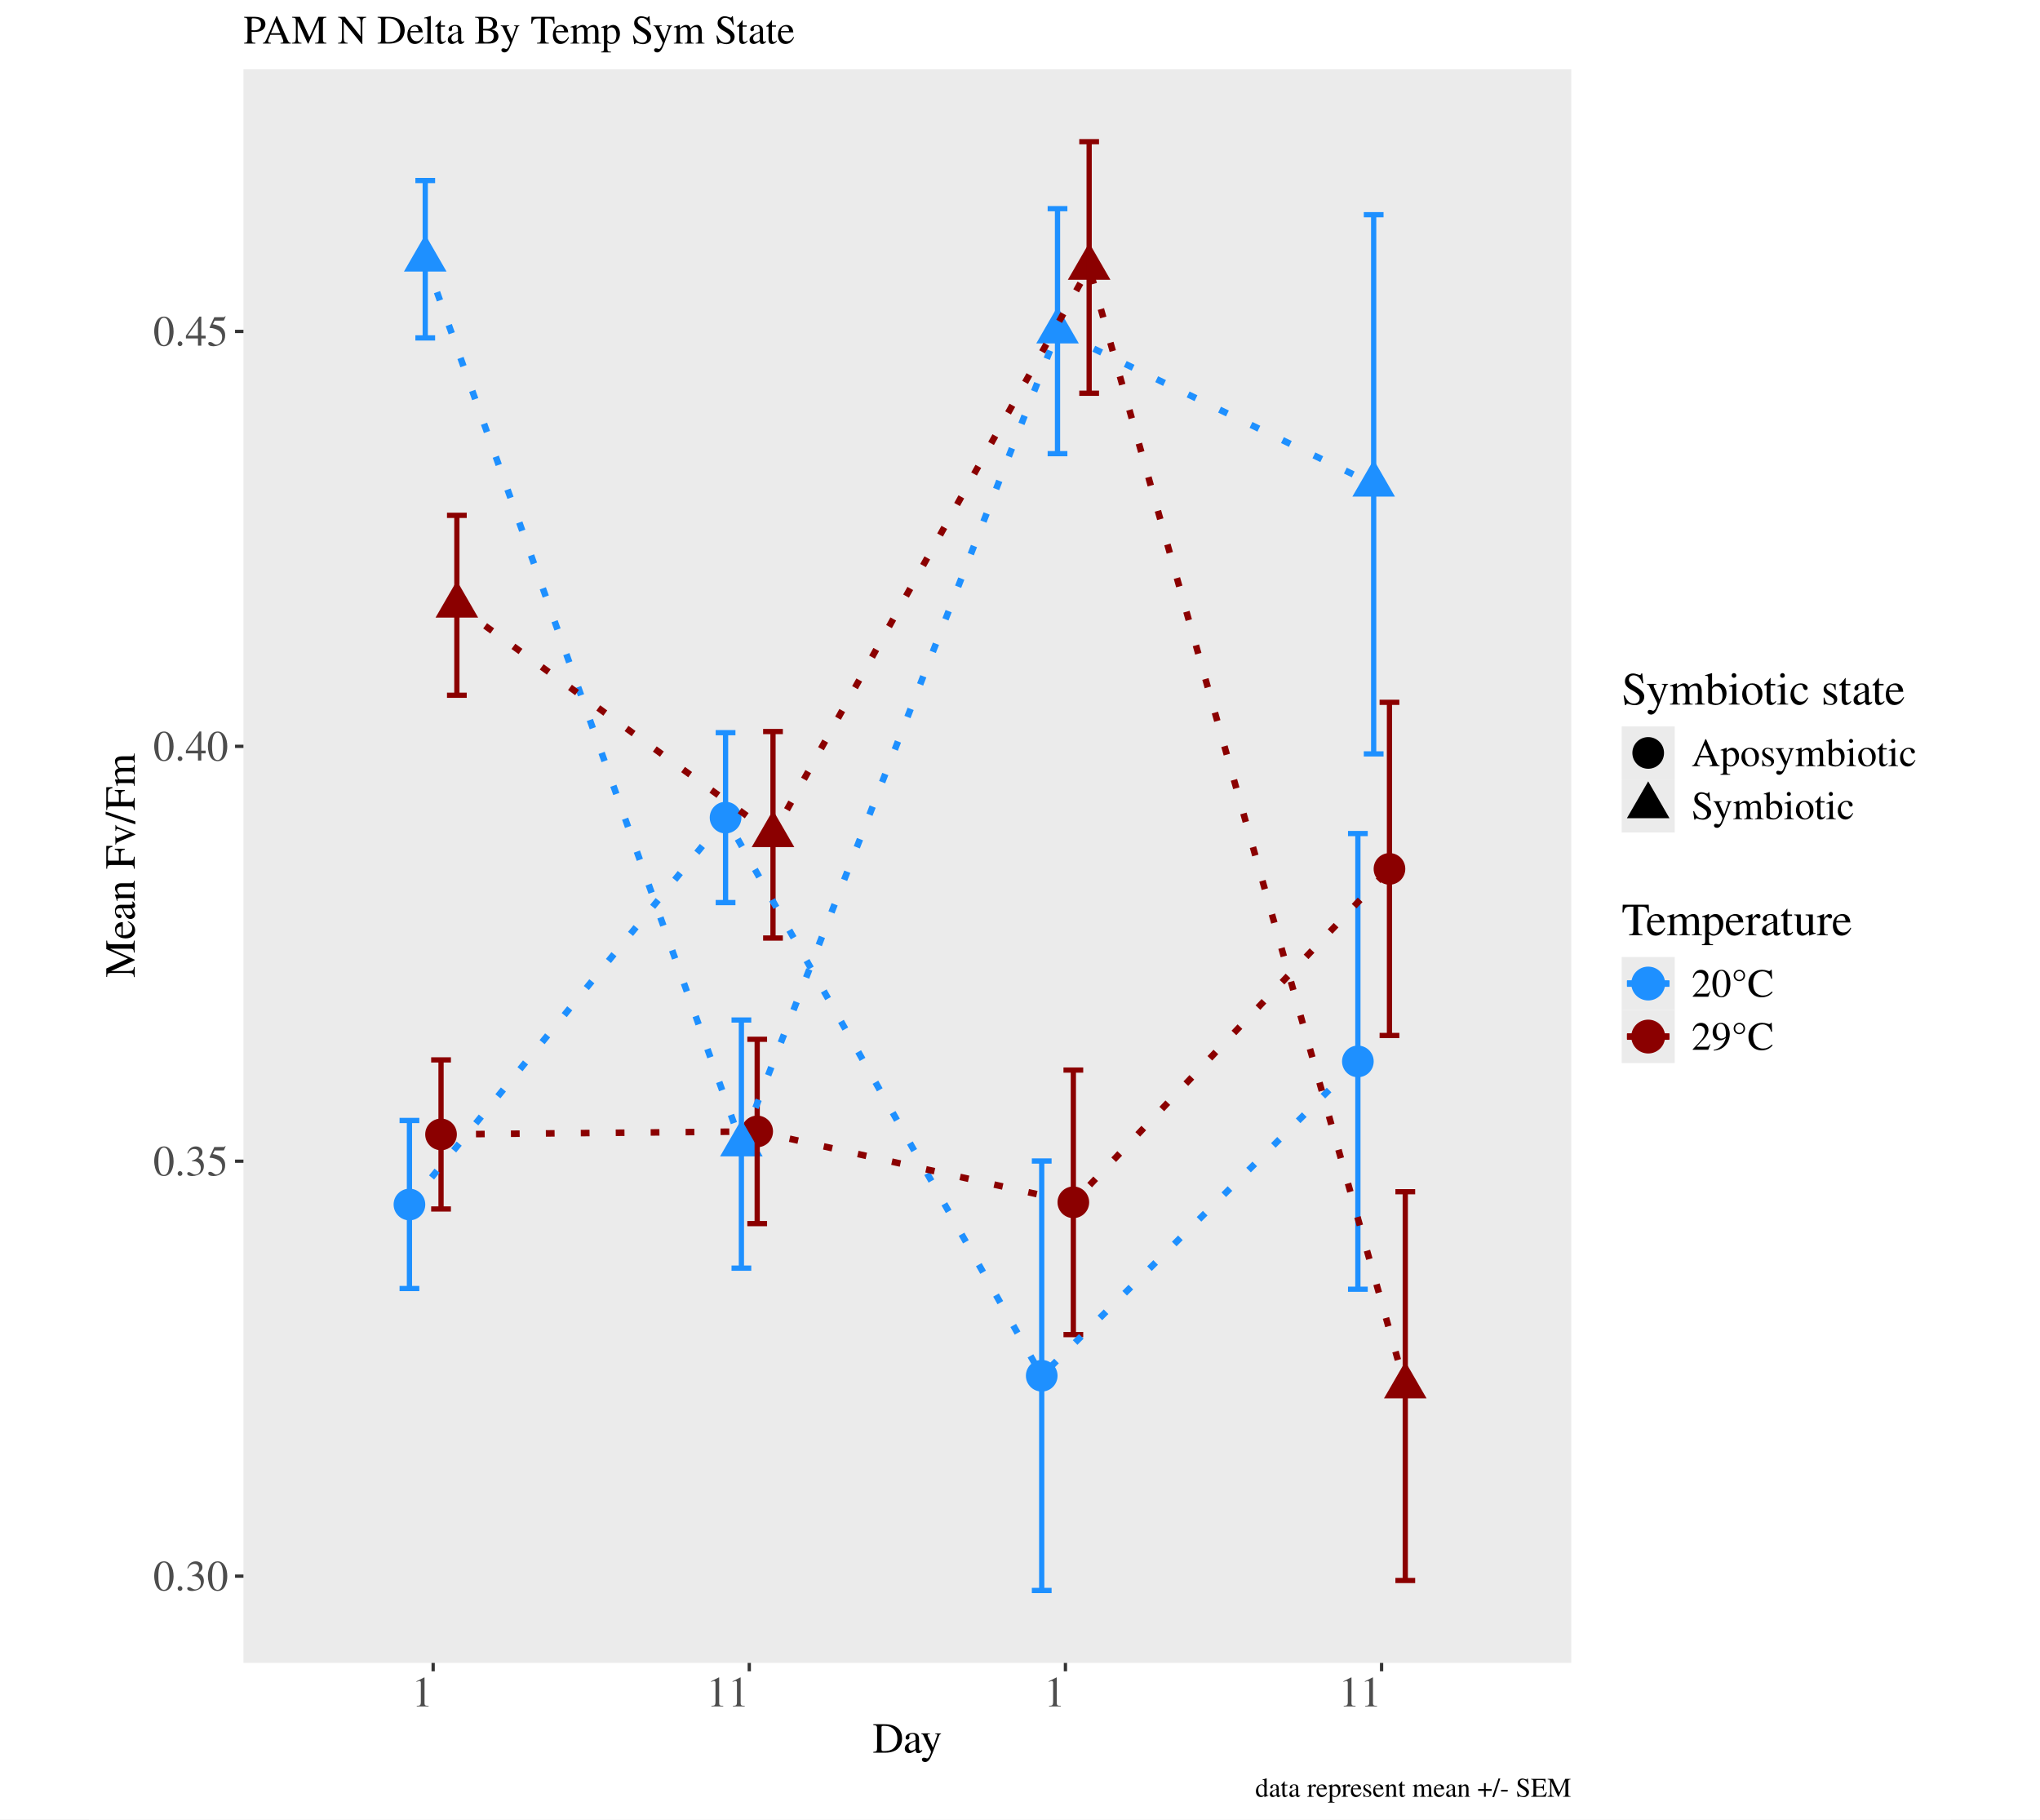
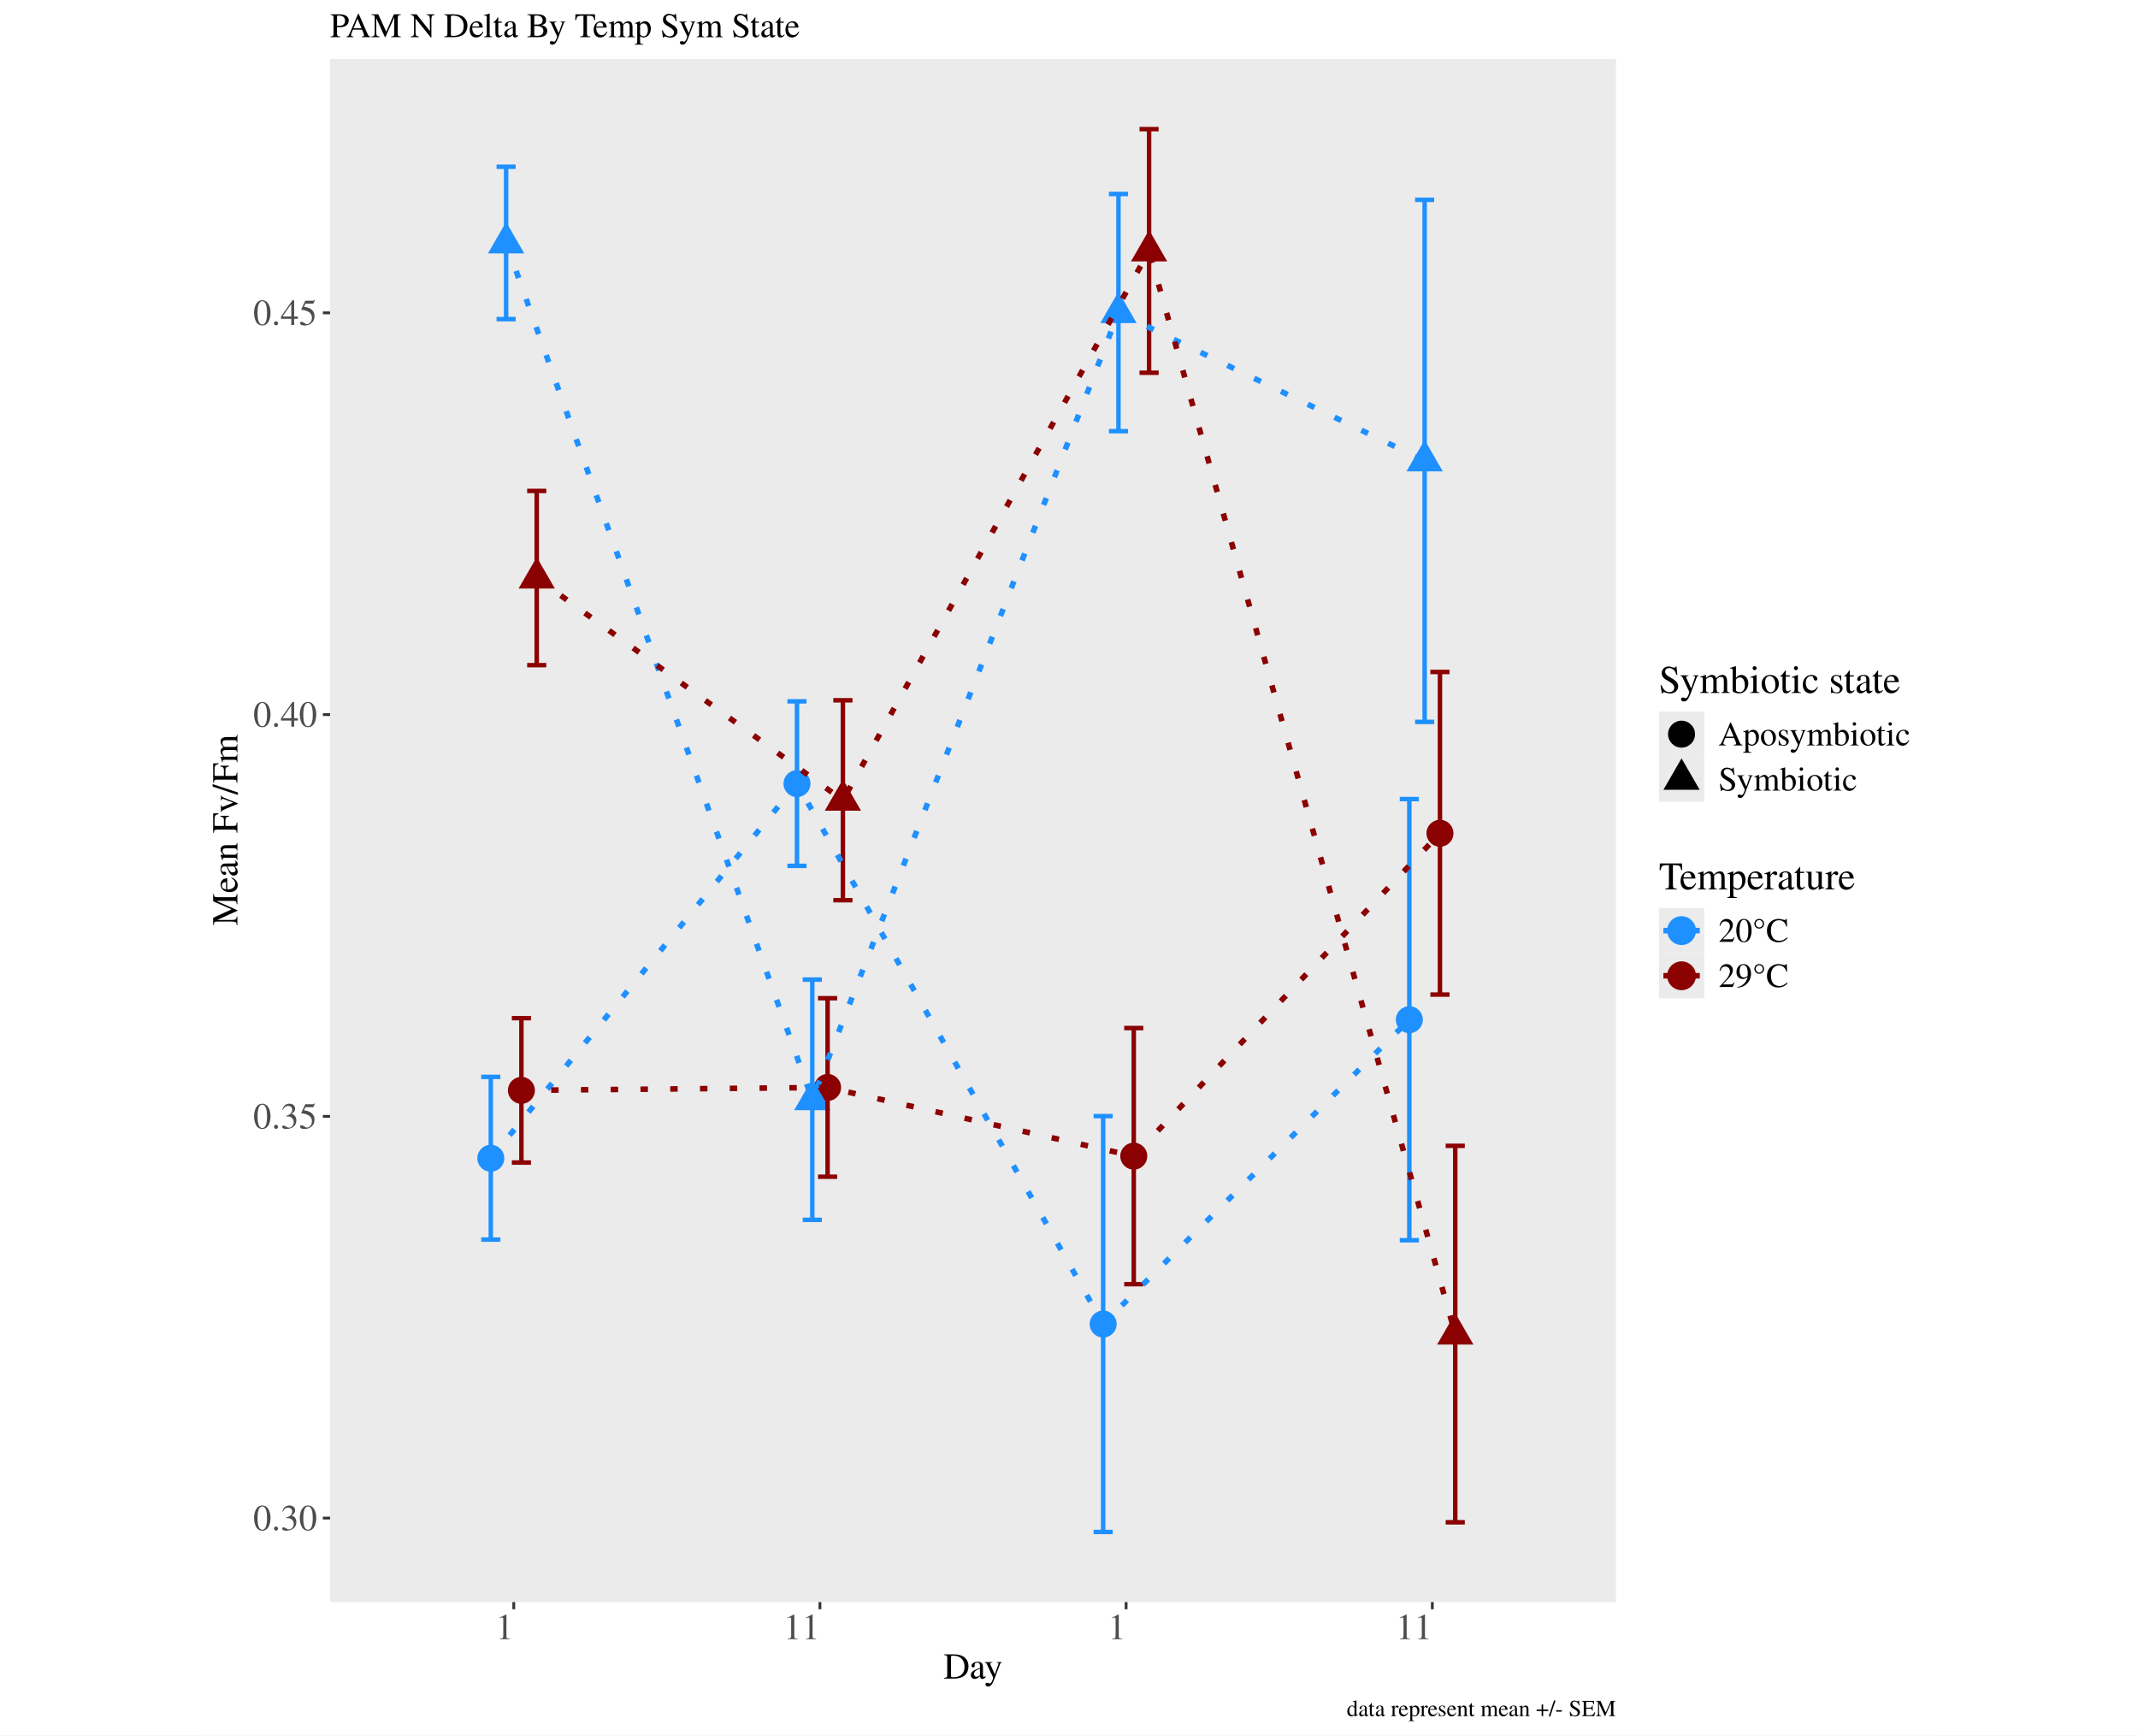
- <svg xmlns="http://www.w3.org/2000/svg" class="svglite" width="665.00pt" height="593.00pt" viewBox="0 0 665.00 593.00">
+ <svg xmlns="http://www.w3.org/2000/svg" class="svglite" width="818.00pt" height="664.00pt" viewBox="0 0 818.00 664.00">
  <defs>
    <style type="text/css">
    .svglite line, .svglite polyline, .svglite polygon, .svglite path, .svglite rect, .svglite circle {
      fill: none;
      stroke: #000000;
      stroke-linecap: round;
      stroke-linejoin: round;
      stroke-miterlimit: 10.00;
    }
    .svglite text {
      white-space: pre;
    }
  </style>
  </defs>
  <rect width="100%" height="100%" style="stroke: none; fill: #FFFFFF;" />
  <defs>
-     <clipPath id="cpMC4wMHw2NjUuMDB8MC4wMHw1OTMuMDA=">
-       <rect x="0.00" y="0.00" width="665.00" height="593.00" />
+     <clipPath id="cpMC4wMHw4MTguMDB8MC4wMHw2NjQuMDA=">
+       <rect x="0.00" y="0.00" width="818.00" height="664.00" />
    </clipPath>
  </defs>
-   <g clip-path="url(#cpMC4wMHw2NjUuMDB8MC4wMHw1OTMuMDA=)">
+   <g clip-path="url(#cpMC4wMHw4MTguMDB8MC4wMHw2NjQuMDA=)">
</g>
  <defs>
-     <clipPath id="cpMjguOTd8NjM2LjAzfDAuMDB8NTkzLjAw">
-       <rect x="28.97" y="0.00" width="607.07" height="593.00" />
+     <clipPath id="cpNzUuODh8NzQyLjEyfDAuMDB8NjY0LjAw">
+       <rect x="75.88" y="0.00" width="666.23" height="664.00" />
    </clipPath>
  </defs>
-   <g clip-path="url(#cpMjguOTd8NjM2LjAzfDAuMDB8NTkzLjAw)">
-     <rect x="28.97" y="0.00" width="607.07" height="593.00" style="stroke-width: 1.07; stroke: #FFFFFF; fill: #FFFFFF;" />
+   <g clip-path="url(#cpNzUuODh8NzQyLjEyfDAuMDB8NjY0LjAw)">
+     <rect x="75.88" y="0.00" width="666.23" height="664.00" style="stroke-width: 1.07; stroke: #FFFFFF; fill: #FFFFFF;" />
  </g>
-   <g clip-path="url(#cpMC4wMHw2NjUuMDB8MC4wMHw1OTMuMDA=)">
+   <g clip-path="url(#cpMC4wMHw4MTguMDB8MC4wMHw2NjQuMDA=)">
</g>
  <defs>
-     <clipPath id="cpNzkuMzZ8NTEyLjIwfDIyLjU3fDU0MS45OA==">
-       <rect x="79.36" y="22.57" width="432.84" height="519.40" />
+     <clipPath id="cpMTI2LjI4fDYxOC4yOHwyMi41N3w2MTIuOTg=">
+       <rect x="126.28" y="22.57" width="492.00" height="590.40" />
    </clipPath>
  </defs>
-   <g clip-path="url(#cpNzkuMzZ8NTEyLjIwfDIyLjU3fDU0MS45OA==)">
-     <rect x="79.36" y="22.57" width="432.84" height="519.40" style="stroke-width: 1.07; stroke: none; fill: #EBEBEB;" />
-     <circle cx="133.47" cy="392.58" r="5.16" style="stroke-width: 0.71; stroke: none; fill: #1E90FF;" />
-     <circle cx="339.58" cy="448.38" r="5.16" style="stroke-width: 0.71; stroke: none; fill: #1E90FF;" />
-     <circle cx="143.77" cy="369.73" r="5.16" style="stroke-width: 0.71; stroke: none; fill: #8B0000;" />
-     <circle cx="349.89" cy="391.86" r="5.16" style="stroke-width: 0.71; stroke: none; fill: #8B0000;" />
-     <polygon points="138.62,76.47 145.56,88.50 131.68,88.50 " style="stroke-width: 0.71; stroke: none; fill: #1E90FF;" />
-     <polygon points="344.73,99.92 351.68,111.94 337.79,111.94 " style="stroke-width: 0.71; stroke: none; fill: #1E90FF;" />
-     <polygon points="148.93,189.26 155.87,201.29 141.98,201.29 " style="stroke-width: 0.71; stroke: none; fill: #8B0000;" />
-     <polygon points="355.04,79.16 361.98,91.19 348.09,91.19 " style="stroke-width: 0.71; stroke: none; fill: #8B0000;" />
-     <circle cx="236.52" cy="266.48" r="5.16" style="stroke-width: 0.71; stroke: none; fill: #1E90FF;" />
-     <circle cx="442.64" cy="345.94" r="5.16" style="stroke-width: 0.71; stroke: none; fill: #1E90FF;" />
-     <circle cx="246.83" cy="368.76" r="5.16" style="stroke-width: 0.71; stroke: none; fill: #8B0000;" />
-     <circle cx="452.94" cy="283.19" r="5.16" style="stroke-width: 0.71; stroke: none; fill: #8B0000;" />
-     <polygon points="241.68,364.87 248.62,376.89 234.73,376.89 " style="stroke-width: 0.71; stroke: none; fill: #1E90FF;" />
-     <polygon points="447.79,149.83 454.73,161.85 440.85,161.85 " style="stroke-width: 0.71; stroke: none; fill: #1E90FF;" />
-     <polygon points="251.98,264.06 258.93,276.09 245.04,276.09 " style="stroke-width: 0.71; stroke: none; fill: #8B0000;" />
-     <polygon points="458.09,443.75 465.04,455.77 451.15,455.77 " style="stroke-width: 0.71; stroke: none; fill: #8B0000;" />
-     <polyline points="130.25,365.19 136.69,365.19 " style="stroke-width: 1.71; stroke: #1E90FF; stroke-linecap: butt;" />
-     <polyline points="133.47,365.19 133.47,419.96 " style="stroke-width: 1.71; stroke: #1E90FF; stroke-linecap: butt;" />
-     <polyline points="130.25,419.96 136.69,419.96 " style="stroke-width: 1.71; stroke: #1E90FF; stroke-linecap: butt;" />
-     <polyline points="336.36,378.40 342.80,378.40 " style="stroke-width: 1.71; stroke: #1E90FF; stroke-linecap: butt;" />
-     <polyline points="339.58,378.40 339.58,518.37 " style="stroke-width: 1.71; stroke: #1E90FF; stroke-linecap: butt;" />
-     <polyline points="336.36,518.37 342.80,518.37 " style="stroke-width: 1.71; stroke: #1E90FF; stroke-linecap: butt;" />
-     <polyline points="140.55,345.44 146.99,345.44 " style="stroke-width: 1.71; stroke: #8B0000; stroke-linecap: butt;" />
-     <polyline points="143.77,345.44 143.77,394.03 " style="stroke-width: 1.71; stroke: #8B0000; stroke-linecap: butt;" />
-     <polyline points="140.55,394.03 146.99,394.03 " style="stroke-width: 1.71; stroke: #8B0000; stroke-linecap: butt;" />
-     <polyline points="346.67,348.76 353.11,348.76 " style="stroke-width: 1.71; stroke: #8B0000; stroke-linecap: butt;" />
-     <polyline points="349.89,348.76 349.89,434.97 " style="stroke-width: 1.71; stroke: #8B0000; stroke-linecap: butt;" />
-     <polyline points="346.67,434.97 353.11,434.97 " style="stroke-width: 1.71; stroke: #8B0000; stroke-linecap: butt;" />
-     <polyline points="135.40,58.84 141.84,58.84 " style="stroke-width: 1.71; stroke: #1E90FF; stroke-linecap: butt;" />
-     <polyline points="138.62,58.84 138.62,110.13 " style="stroke-width: 1.71; stroke: #1E90FF; stroke-linecap: butt;" />
-     <polyline points="135.40,110.13 141.84,110.13 " style="stroke-width: 1.71; stroke: #1E90FF; stroke-linecap: butt;" />
-     <polyline points="341.51,68.01 347.95,68.01 " style="stroke-width: 1.71; stroke: #1E90FF; stroke-linecap: butt;" />
-     <polyline points="344.73,68.01 344.73,147.86 " style="stroke-width: 1.71; stroke: #1E90FF; stroke-linecap: butt;" />
-     <polyline points="341.51,147.86 347.95,147.86 " style="stroke-width: 1.71; stroke: #1E90FF; stroke-linecap: butt;" />
-     <polyline points="145.71,167.96 152.15,167.96 " style="stroke-width: 1.71; stroke: #8B0000; stroke-linecap: butt;" />
-     <polyline points="148.93,167.96 148.93,226.60 " style="stroke-width: 1.71; stroke: #8B0000; stroke-linecap: butt;" />
-     <polyline points="145.71,226.60 152.15,226.60 " style="stroke-width: 1.71; stroke: #8B0000; stroke-linecap: butt;" />
-     <polyline points="351.82,46.18 358.26,46.18 " style="stroke-width: 1.71; stroke: #8B0000; stroke-linecap: butt;" />
-     <polyline points="355.04,46.18 355.04,128.17 " style="stroke-width: 1.71; stroke: #8B0000; stroke-linecap: butt;" />
-     <polyline points="351.82,128.17 358.26,128.17 " style="stroke-width: 1.71; stroke: #8B0000; stroke-linecap: butt;" />
-     <polyline points="233.30,238.80 239.74,238.80 " style="stroke-width: 1.71; stroke: #1E90FF; stroke-linecap: butt;" />
-     <polyline points="236.52,238.80 236.52,294.17 " style="stroke-width: 1.71; stroke: #1E90FF; stroke-linecap: butt;" />
-     <polyline points="233.30,294.17 239.74,294.17 " style="stroke-width: 1.71; stroke: #1E90FF; stroke-linecap: butt;" />
-     <polyline points="439.42,271.68 445.86,271.68 " style="stroke-width: 1.71; stroke: #1E90FF; stroke-linecap: butt;" />
-     <polyline points="442.64,271.68 442.64,420.19 " style="stroke-width: 1.71; stroke: #1E90FF; stroke-linecap: butt;" />
-     <polyline points="439.42,420.19 445.86,420.19 " style="stroke-width: 1.71; stroke: #1E90FF; stroke-linecap: butt;" />
-     <polyline points="243.61,338.72 250.05,338.72 " style="stroke-width: 1.71; stroke: #8B0000; stroke-linecap: butt;" />
-     <polyline points="246.83,338.72 246.83,398.80 " style="stroke-width: 1.71; stroke: #8B0000; stroke-linecap: butt;" />
-     <polyline points="243.61,398.80 250.05,398.80 " style="stroke-width: 1.71; stroke: #8B0000; stroke-linecap: butt;" />
-     <polyline points="449.72,228.90 456.16,228.90 " style="stroke-width: 1.71; stroke: #8B0000; stroke-linecap: butt;" />
-     <polyline points="452.94,228.90 452.94,337.49 " style="stroke-width: 1.71; stroke: #8B0000; stroke-linecap: butt;" />
-     <polyline points="449.72,337.49 456.16,337.49 " style="stroke-width: 1.71; stroke: #8B0000; stroke-linecap: butt;" />
-     <polyline points="238.46,332.45 244.90,332.45 " style="stroke-width: 1.71; stroke: #1E90FF; stroke-linecap: butt;" />
-     <polyline points="241.68,332.45 241.68,413.32 " style="stroke-width: 1.71; stroke: #1E90FF; stroke-linecap: butt;" />
-     <polyline points="238.46,413.32 244.90,413.32 " style="stroke-width: 1.71; stroke: #1E90FF; stroke-linecap: butt;" />
-     <polyline points="444.57,69.98 451.01,69.98 " style="stroke-width: 1.71; stroke: #1E90FF; stroke-linecap: butt;" />
-     <polyline points="447.79,69.98 447.79,245.71 " style="stroke-width: 1.71; stroke: #1E90FF; stroke-linecap: butt;" />
-     <polyline points="444.57,245.71 451.01,245.71 " style="stroke-width: 1.71; stroke: #1E90FF; stroke-linecap: butt;" />
-     <polyline points="248.76,238.43 255.20,238.43 " style="stroke-width: 1.71; stroke: #8B0000; stroke-linecap: butt;" />
-     <polyline points="251.98,238.43 251.98,305.73 " style="stroke-width: 1.71; stroke: #8B0000; stroke-linecap: butt;" />
-     <polyline points="248.76,305.73 255.20,305.73 " style="stroke-width: 1.71; stroke: #8B0000; stroke-linecap: butt;" />
-     <polyline points="454.87,388.41 461.32,388.41 " style="stroke-width: 1.71; stroke: #8B0000; stroke-linecap: butt;" />
-     <polyline points="458.09,388.41 458.09,515.12 " style="stroke-width: 1.71; stroke: #8B0000; stroke-linecap: butt;" />
-     <polyline points="454.87,515.12 461.32,515.12 " style="stroke-width: 1.71; stroke: #8B0000; stroke-linecap: butt;" />
-     <polyline points="133.47,392.58 236.52,266.48 339.58,448.38 442.64,345.94 " style="stroke-width: 2.13; stroke: #1E90FF; stroke-dasharray: 2.85,8.54; stroke-linecap: butt;" />
-     <polyline points="138.62,84.49 241.68,372.88 344.73,107.93 447.79,157.85 " style="stroke-width: 2.13; stroke: #1E90FF; stroke-dasharray: 2.85,8.54; stroke-linecap: butt;" />
-     <polyline points="143.77,369.73 246.83,368.76 349.89,391.86 452.94,283.19 " style="stroke-width: 2.13; stroke: #8B0000; stroke-dasharray: 2.85,8.54; stroke-linecap: butt;" />
-     <polyline points="148.93,197.28 251.98,272.08 355.04,87.18 458.09,451.77 " style="stroke-width: 2.13; stroke: #8B0000; stroke-dasharray: 2.85,8.54; stroke-linecap: butt;" />
+   <g clip-path="url(#cpMTI2LjI4fDYxOC4yOHwyMi41N3w2MTIuOTg=)">
+     <rect x="126.28" y="22.57" width="492.00" height="590.40" style="stroke-width: 1.07; stroke: none; fill: #EBEBEB;" />
+     <circle cx="187.78" cy="443.16" r="5.16" style="stroke-width: 0.71; stroke: none; fill: #1E90FF;" />
+     <circle cx="422.07" cy="506.59" r="5.16" style="stroke-width: 0.71; stroke: none; fill: #1E90FF;" />
+     <circle cx="199.49" cy="417.19" r="5.16" style="stroke-width: 0.71; stroke: none; fill: #8B0000;" />
+     <circle cx="433.78" cy="442.35" r="5.16" style="stroke-width: 0.71; stroke: none; fill: #8B0000;" />
+     <polygon points="193.64,84.93 200.58,96.96 186.69,96.96 " style="stroke-width: 0.71; stroke: none; fill: #1E90FF;" />
+     <polygon points="427.92,111.58 434.87,123.61 420.98,123.61 " style="stroke-width: 0.71; stroke: none; fill: #1E90FF;" />
+     <polygon points="205.35,213.15 212.29,225.17 198.41,225.17 " style="stroke-width: 0.71; stroke: none; fill: #8B0000;" />
+     <polygon points="439.64,87.99 446.58,100.02 432.70,100.02 " style="stroke-width: 0.71; stroke: none; fill: #8B0000;" />
+     <circle cx="304.92" cy="299.82" r="5.16" style="stroke-width: 0.71; stroke: none; fill: #1E90FF;" />
+     <circle cx="539.21" cy="390.14" r="5.16" style="stroke-width: 0.71; stroke: none; fill: #1E90FF;" />
+     <circle cx="316.64" cy="416.08" r="5.16" style="stroke-width: 0.71; stroke: none; fill: #8B0000;" />
+     <circle cx="550.93" cy="318.82" r="5.16" style="stroke-width: 0.71; stroke: none; fill: #8B0000;" />
+     <polygon points="310.78,412.75 317.72,424.78 303.84,424.78 " style="stroke-width: 0.71; stroke: none; fill: #1E90FF;" />
+     <polygon points="545.07,168.32 552.01,180.35 538.12,180.35 " style="stroke-width: 0.71; stroke: none; fill: #1E90FF;" />
+     <polygon points="322.49,298.17 329.44,310.19 315.55,310.19 " style="stroke-width: 0.71; stroke: none; fill: #8B0000;" />
+     <polygon points="556.78,502.42 563.73,514.44 549.84,514.44 " style="stroke-width: 0.71; stroke: none; fill: #8B0000;" />
+     <polyline points="184.12,412.03 191.44,412.03 " style="stroke-width: 1.71; stroke: #1E90FF; stroke-linecap: butt;" />
+     <polyline points="187.78,412.03 187.78,474.29 " style="stroke-width: 1.71; stroke: #1E90FF; stroke-linecap: butt;" />
+     <polyline points="184.12,474.29 191.44,474.29 " style="stroke-width: 1.71; stroke: #1E90FF; stroke-linecap: butt;" />
+     <polyline points="418.41,427.04 425.73,427.04 " style="stroke-width: 1.71; stroke: #1E90FF; stroke-linecap: butt;" />
+     <polyline points="422.07,427.04 422.07,586.14 " style="stroke-width: 1.71; stroke: #1E90FF; stroke-linecap: butt;" />
+     <polyline points="418.41,586.14 425.73,586.14 " style="stroke-width: 1.71; stroke: #1E90FF; stroke-linecap: butt;" />
+     <polyline points="195.83,389.57 203.15,389.57 " style="stroke-width: 1.71; stroke: #8B0000; stroke-linecap: butt;" />
+     <polyline points="199.49,389.57 199.49,444.81 " style="stroke-width: 1.71; stroke: #8B0000; stroke-linecap: butt;" />
+     <polyline points="195.83,444.81 203.15,444.81 " style="stroke-width: 1.71; stroke: #8B0000; stroke-linecap: butt;" />
+     <polyline points="430.12,393.35 437.44,393.35 " style="stroke-width: 1.71; stroke: #8B0000; stroke-linecap: butt;" />
+     <polyline points="433.78,393.35 433.78,491.34 " style="stroke-width: 1.71; stroke: #8B0000; stroke-linecap: butt;" />
+     <polyline points="430.12,491.34 437.44,491.34 " style="stroke-width: 1.71; stroke: #8B0000; stroke-linecap: butt;" />
+     <polyline points="189.98,63.80 197.30,63.80 " style="stroke-width: 1.71; stroke: #1E90FF; stroke-linecap: butt;" />
+     <polyline points="193.64,63.80 193.64,122.10 " style="stroke-width: 1.71; stroke: #1E90FF; stroke-linecap: butt;" />
+     <polyline points="189.98,122.10 197.30,122.10 " style="stroke-width: 1.71; stroke: #1E90FF; stroke-linecap: butt;" />
+     <polyline points="424.26,74.22 431.59,74.22 " style="stroke-width: 1.71; stroke: #1E90FF; stroke-linecap: butt;" />
+     <polyline points="427.92,74.22 427.92,164.98 " style="stroke-width: 1.71; stroke: #1E90FF; stroke-linecap: butt;" />
+     <polyline points="424.26,164.98 431.59,164.98 " style="stroke-width: 1.71; stroke: #1E90FF; stroke-linecap: butt;" />
+     <polyline points="201.69,187.83 209.01,187.83 " style="stroke-width: 1.71; stroke: #8B0000; stroke-linecap: butt;" />
+     <polyline points="205.35,187.83 205.35,254.49 " style="stroke-width: 1.71; stroke: #8B0000; stroke-linecap: butt;" />
+     <polyline points="201.69,254.49 209.01,254.49 " style="stroke-width: 1.71; stroke: #8B0000; stroke-linecap: butt;" />
+     <polyline points="435.98,49.41 443.30,49.41 " style="stroke-width: 1.71; stroke: #8B0000; stroke-linecap: butt;" />
+     <polyline points="439.64,49.41 439.64,142.61 " style="stroke-width: 1.71; stroke: #8B0000; stroke-linecap: butt;" />
+     <polyline points="435.98,142.61 443.30,142.61 " style="stroke-width: 1.71; stroke: #8B0000; stroke-linecap: butt;" />
+     <polyline points="301.26,268.35 308.58,268.35 " style="stroke-width: 1.71; stroke: #1E90FF; stroke-linecap: butt;" />
+     <polyline points="304.92,268.35 304.92,331.29 " style="stroke-width: 1.71; stroke: #1E90FF; stroke-linecap: butt;" />
+     <polyline points="301.26,331.29 308.58,331.29 " style="stroke-width: 1.71; stroke: #1E90FF; stroke-linecap: butt;" />
+     <polyline points="535.55,305.74 542.87,305.74 " style="stroke-width: 1.71; stroke: #1E90FF; stroke-linecap: butt;" />
+     <polyline points="539.21,305.74 539.21,474.54 " style="stroke-width: 1.71; stroke: #1E90FF; stroke-linecap: butt;" />
+     <polyline points="535.55,474.54 542.87,474.54 " style="stroke-width: 1.71; stroke: #1E90FF; stroke-linecap: butt;" />
+     <polyline points="312.98,381.93 320.30,381.93 " style="stroke-width: 1.71; stroke: #8B0000; stroke-linecap: butt;" />
+     <polyline points="316.64,381.93 316.64,450.23 " style="stroke-width: 1.71; stroke: #8B0000; stroke-linecap: butt;" />
+     <polyline points="312.98,450.23 320.30,450.23 " style="stroke-width: 1.71; stroke: #8B0000; stroke-linecap: butt;" />
+     <polyline points="547.26,257.10 554.59,257.10 " style="stroke-width: 1.71; stroke: #8B0000; stroke-linecap: butt;" />
+     <polyline points="550.93,257.10 550.93,380.53 " style="stroke-width: 1.71; stroke: #8B0000; stroke-linecap: butt;" />
+     <polyline points="547.26,380.53 554.59,380.53 " style="stroke-width: 1.71; stroke: #8B0000; stroke-linecap: butt;" />
+     <polyline points="307.12,374.81 314.44,374.81 " style="stroke-width: 1.71; stroke: #1E90FF; stroke-linecap: butt;" />
+     <polyline points="310.78,374.81 310.78,466.73 " style="stroke-width: 1.71; stroke: #1E90FF; stroke-linecap: butt;" />
+     <polyline points="307.12,466.73 314.44,466.73 " style="stroke-width: 1.71; stroke: #1E90FF; stroke-linecap: butt;" />
+     <polyline points="541.41,76.46 548.73,76.46 " style="stroke-width: 1.71; stroke: #1E90FF; stroke-linecap: butt;" />
+     <polyline points="545.07,76.46 545.07,276.21 " style="stroke-width: 1.71; stroke: #1E90FF; stroke-linecap: butt;" />
+     <polyline points="541.41,276.21 548.73,276.21 " style="stroke-width: 1.71; stroke: #1E90FF; stroke-linecap: butt;" />
+     <polyline points="318.83,267.94 326.16,267.94 " style="stroke-width: 1.71; stroke: #8B0000; stroke-linecap: butt;" />
+     <polyline points="322.49,267.94 322.49,344.43 " style="stroke-width: 1.71; stroke: #8B0000; stroke-linecap: butt;" />
+     <polyline points="318.83,344.43 326.16,344.43 " style="stroke-width: 1.71; stroke: #8B0000; stroke-linecap: butt;" />
+     <polyline points="553.12,438.41 560.44,438.41 " style="stroke-width: 1.71; stroke: #8B0000; stroke-linecap: butt;" />
+     <polyline points="556.78,438.41 556.78,582.45 " style="stroke-width: 1.71; stroke: #8B0000; stroke-linecap: butt;" />
+     <polyline points="553.12,582.45 560.44,582.45 " style="stroke-width: 1.71; stroke: #8B0000; stroke-linecap: butt;" />
+     <polyline points="187.78,443.16 304.92,299.82 422.07,506.59 539.21,390.14 " style="stroke-width: 2.13; stroke: #1E90FF; stroke-dasharray: 2.85,8.54; stroke-linecap: butt;" />
+     <polyline points="193.64,92.95 310.78,420.77 427.92,119.60 545.07,176.34 " style="stroke-width: 2.13; stroke: #1E90FF; stroke-dasharray: 2.85,8.54; stroke-linecap: butt;" />
+     <polyline points="199.49,417.19 316.64,416.08 433.78,442.35 550.93,318.82 " style="stroke-width: 2.13; stroke: #8B0000; stroke-dasharray: 2.85,8.54; stroke-linecap: butt;" />
+     <polyline points="205.35,221.16 322.49,306.19 439.64,96.01 556.78,510.43 " style="stroke-width: 2.13; stroke: #8B0000; stroke-dasharray: 2.85,8.54; stroke-linecap: butt;" />
  </g>
-   <g clip-path="url(#cpMC4wMHw2NjUuMDB8MC4wMHw1OTMuMDA=)">
-     <text x="74.43" y="518.34" text-anchor="end" style="font-size: 14.00px;fill: #4D4D4D; font-family: &quot;Times&quot;;" textLength="24.49px" lengthAdjust="spacingAndGlyphs">0.30</text>
-     <text x="74.43" y="383.11" text-anchor="end" style="font-size: 14.00px;fill: #4D4D4D; font-family: &quot;Times&quot;;" textLength="24.49px" lengthAdjust="spacingAndGlyphs">0.35</text>
-     <text x="74.43" y="247.88" text-anchor="end" style="font-size: 14.00px;fill: #4D4D4D; font-family: &quot;Times&quot;;" textLength="24.49px" lengthAdjust="spacingAndGlyphs">0.40</text>
-     <text x="74.43" y="112.65" text-anchor="end" style="font-size: 14.00px;fill: #4D4D4D; font-family: &quot;Times&quot;;" textLength="24.49px" lengthAdjust="spacingAndGlyphs">0.45</text>
-     <polyline points="76.62,513.70 79.36,513.70 " style="stroke-width: 1.07; stroke: #333333; stroke-linecap: butt;" />
-     <polyline points="76.62,378.47 79.36,378.47 " style="stroke-width: 1.07; stroke: #333333; stroke-linecap: butt;" />
-     <polyline points="76.62,243.25 79.36,243.25 " style="stroke-width: 1.07; stroke: #333333; stroke-linecap: butt;" />
-     <polyline points="76.62,108.02 79.36,108.02 " style="stroke-width: 1.07; stroke: #333333; stroke-linecap: butt;" />
-     <polyline points="141.20,544.72 141.20,541.98 " style="stroke-width: 1.07; stroke: #333333; stroke-linecap: butt;" />
-     <polyline points="244.25,544.72 244.25,541.98 " style="stroke-width: 1.07; stroke: #333333; stroke-linecap: butt;" />
-     <polyline points="347.31,544.72 347.31,541.98 " style="stroke-width: 1.07; stroke: #333333; stroke-linecap: butt;" />
-     <polyline points="450.37,544.72 450.37,541.98 " style="stroke-width: 1.07; stroke: #333333; stroke-linecap: butt;" />
-     <text x="141.20" y="556.17" text-anchor="end" style="font-size: 14.00px;fill: #4D4D4D; font-family: &quot;Times&quot;;" textLength="7.00px" lengthAdjust="spacingAndGlyphs">1</text>
-     <text x="244.25" y="556.17" text-anchor="end" style="font-size: 14.00px;fill: #4D4D4D; font-family: &quot;Times&quot;;" textLength="14.00px" lengthAdjust="spacingAndGlyphs">11</text>
-     <text x="347.31" y="556.17" text-anchor="end" style="font-size: 14.00px;fill: #4D4D4D; font-family: &quot;Times&quot;;" textLength="7.00px" lengthAdjust="spacingAndGlyphs">1</text>
-     <text x="450.37" y="556.17" text-anchor="end" style="font-size: 14.00px;fill: #4D4D4D; font-family: &quot;Times&quot;;" textLength="14.00px" lengthAdjust="spacingAndGlyphs">11</text>
-     <text x="295.78" y="571.24" text-anchor="middle" style="font-size: 14.00px; font-family: &quot;Times&quot;;" textLength="23.32px" lengthAdjust="spacingAndGlyphs">Day</text>
-     <text transform="translate(43.91,318.63) rotate(-90)" style="font-size: 14.00px; font-family: &quot;Times&quot;;" textLength="72.71px" lengthAdjust="spacingAndGlyphs">Mean Fv/Fm</text>
-     <text x="528.64" y="229.63" style="font-size: 15.00px; font-family: &quot;Times&quot;;" textLength="92.93px" lengthAdjust="spacingAndGlyphs">Symbiotic state</text>
-     <rect x="528.64" y="236.76" width="17.28" height="17.28" style="stroke-width: 1.07; stroke: none; fill: #EBEBEB;" />
-     <circle cx="537.28" cy="245.40" r="5.16" style="stroke-width: 0.71; stroke: none; fill: #000000;" />
-     <rect x="528.64" y="254.04" width="17.28" height="17.28" style="stroke-width: 1.07; stroke: none; fill: #EBEBEB;" />
-     <polygon points="537.28,254.66 544.22,266.68 530.33,266.68 " style="stroke-width: 0.71; stroke: none; fill: #000000;" />
-     <text x="551.40" y="249.70" style="font-size: 13.00px; font-family: &quot;Times&quot;;" textLength="73.68px" lengthAdjust="spacingAndGlyphs">Aposymbiotic</text>
-     <text x="551.40" y="266.98" style="font-size: 13.00px; font-family: &quot;Times&quot;;" textLength="53.45px" lengthAdjust="spacingAndGlyphs">Symbiotic</text>
-     <text x="528.64" y="304.80" style="font-size: 15.00px; font-family: &quot;Times&quot;;" textLength="76.64px" lengthAdjust="spacingAndGlyphs">Temperature</text>
-     <rect x="528.64" y="311.92" width="17.28" height="17.28" style="stroke-width: 1.07; stroke: none; fill: #EBEBEB;" />
-     <circle cx="537.28" cy="320.56" r="5.16" style="stroke-width: 0.71; stroke: #1E90FF; fill: #1E90FF;" />
-     <line x1="530.37" y1="320.56" x2="544.19" y2="320.56" style="stroke-width: 1.71; stroke: #1E90FF; stroke-linecap: butt;" />
-     <line x1="530.37" y1="320.56" x2="544.19" y2="320.56" style="stroke-width: 2.13; stroke: #1E90FF; stroke-dasharray: 2.85,8.54; stroke-linecap: butt;" />
-     <rect x="528.64" y="329.20" width="17.28" height="17.28" style="stroke-width: 1.07; stroke: none; fill: #EBEBEB;" />
-     <circle cx="537.28" cy="337.84" r="5.16" style="stroke-width: 0.71; stroke: #8B0000; fill: #8B0000;" />
-     <line x1="530.37" y1="337.84" x2="544.19" y2="337.84" style="stroke-width: 1.71; stroke: #8B0000; stroke-linecap: butt;" />
-     <line x1="530.37" y1="337.84" x2="544.19" y2="337.84" style="stroke-width: 2.13; stroke: #8B0000; stroke-dasharray: 2.85,8.54; stroke-linecap: butt;" />
-     <text x="551.40" y="324.86" style="font-size: 13.00px; font-family: &quot;Times&quot;;" textLength="26.87px" lengthAdjust="spacingAndGlyphs">20°C</text>
-     <text x="551.40" y="342.14" style="font-size: 13.00px; font-family: &quot;Times&quot;;" textLength="26.87px" lengthAdjust="spacingAndGlyphs">29°C</text>
-     <text x="79.36" y="14.21" style="font-size: 13.20px; font-family: &quot;Times&quot;;" textLength="183.19px" lengthAdjust="spacingAndGlyphs">PAM N Delta By Temp Sym State</text>
-     <text x="512.20" y="585.61" text-anchor="end" style="font-size: 8.80px; font-family: &quot;Times&quot;;" textLength="103.12px" lengthAdjust="spacingAndGlyphs">data represent mean +/- SEM</text>
+   <g clip-path="url(#cpMC4wMHw4MTguMDB8MC4wMHw2NjQuMDA=)">
+     <text x="121.35" y="585.47" text-anchor="end" style="font-size: 14.00px;fill: #4D4D4D; font-family: &quot;Times&quot;;" textLength="24.49px" lengthAdjust="spacingAndGlyphs">0.30</text>
+     <text x="121.35" y="431.76" text-anchor="end" style="font-size: 14.00px;fill: #4D4D4D; font-family: &quot;Times&quot;;" textLength="24.49px" lengthAdjust="spacingAndGlyphs">0.35</text>
+     <text x="121.35" y="278.04" text-anchor="end" style="font-size: 14.00px;fill: #4D4D4D; font-family: &quot;Times&quot;;" textLength="24.49px" lengthAdjust="spacingAndGlyphs">0.40</text>
+     <text x="121.35" y="124.33" text-anchor="end" style="font-size: 14.00px;fill: #4D4D4D; font-family: &quot;Times&quot;;" textLength="24.49px" lengthAdjust="spacingAndGlyphs">0.45</text>
+     <polyline points="123.54,580.84 126.28,580.84 " style="stroke-width: 1.07; stroke: #333333; stroke-linecap: butt;" />
+     <polyline points="123.54,427.13 126.28,427.13 " style="stroke-width: 1.07; stroke: #333333; stroke-linecap: butt;" />
+     <polyline points="123.54,273.41 126.28,273.41 " style="stroke-width: 1.07; stroke: #333333; stroke-linecap: butt;" />
+     <polyline points="123.54,119.70 126.28,119.70 " style="stroke-width: 1.07; stroke: #333333; stroke-linecap: butt;" />
+     <polyline points="196.57,615.72 196.57,612.98 " style="stroke-width: 1.07; stroke: #333333; stroke-linecap: butt;" />
+     <polyline points="313.71,615.72 313.71,612.98 " style="stroke-width: 1.07; stroke: #333333; stroke-linecap: butt;" />
+     <polyline points="430.85,615.72 430.85,612.98 " style="stroke-width: 1.07; stroke: #333333; stroke-linecap: butt;" />
+     <polyline points="548.00,615.72 548.00,612.98 " style="stroke-width: 1.07; stroke: #333333; stroke-linecap: butt;" />
+     <text x="196.57" y="627.17" text-anchor="end" style="font-size: 14.00px;fill: #4D4D4D; font-family: &quot;Times&quot;;" textLength="7.00px" lengthAdjust="spacingAndGlyphs">1</text>
+     <text x="313.71" y="627.17" text-anchor="end" style="font-size: 14.00px;fill: #4D4D4D; font-family: &quot;Times&quot;;" textLength="14.00px" lengthAdjust="spacingAndGlyphs">11</text>
+     <text x="430.85" y="627.17" text-anchor="end" style="font-size: 14.00px;fill: #4D4D4D; font-family: &quot;Times&quot;;" textLength="7.00px" lengthAdjust="spacingAndGlyphs">1</text>
+     <text x="548.00" y="627.17" text-anchor="end" style="font-size: 14.00px;fill: #4D4D4D; font-family: &quot;Times&quot;;" textLength="14.00px" lengthAdjust="spacingAndGlyphs">11</text>
+     <text x="372.28" y="642.24" text-anchor="middle" style="font-size: 14.00px; font-family: &quot;Times&quot;;" textLength="23.32px" lengthAdjust="spacingAndGlyphs">Day</text>
+     <text transform="translate(90.82,354.13) rotate(-90)" style="font-size: 14.00px; font-family: &quot;Times&quot;;" textLength="72.71px" lengthAdjust="spacingAndGlyphs">Mean Fv/Fm</text>
+     <text x="634.72" y="265.13" style="font-size: 15.00px; font-family: &quot;Times&quot;;" textLength="92.93px" lengthAdjust="spacingAndGlyphs">Symbiotic state</text>
+     <rect x="634.72" y="272.26" width="17.28" height="17.28" style="stroke-width: 1.07; stroke: none; fill: #EBEBEB;" />
+     <circle cx="643.36" cy="280.90" r="5.16" style="stroke-width: 0.71; stroke: none; fill: #000000;" />
+     <rect x="634.72" y="289.54" width="17.28" height="17.28" style="stroke-width: 1.07; stroke: none; fill: #EBEBEB;" />
+     <polygon points="643.36,290.16 650.30,302.18 636.42,302.18 " style="stroke-width: 0.71; stroke: none; fill: #000000;" />
+     <text x="657.48" y="285.20" style="font-size: 13.00px; font-family: &quot;Times&quot;;" textLength="73.68px" lengthAdjust="spacingAndGlyphs">Aposymbiotic</text>
+     <text x="657.48" y="302.48" style="font-size: 13.00px; font-family: &quot;Times&quot;;" textLength="53.45px" lengthAdjust="spacingAndGlyphs">Symbiotic</text>
+     <text x="634.72" y="340.30" style="font-size: 15.00px; font-family: &quot;Times&quot;;" textLength="76.64px" lengthAdjust="spacingAndGlyphs">Temperature</text>
+     <rect x="634.72" y="347.42" width="17.28" height="17.28" style="stroke-width: 1.07; stroke: none; fill: #EBEBEB;" />
+     <circle cx="643.36" cy="356.06" r="5.16" style="stroke-width: 0.71; stroke: #1E90FF; fill: #1E90FF;" />
+     <line x1="636.45" y1="356.06" x2="650.27" y2="356.06" style="stroke-width: 1.71; stroke: #1E90FF; stroke-linecap: butt;" />
+     <line x1="636.45" y1="356.06" x2="650.27" y2="356.06" style="stroke-width: 2.13; stroke: #1E90FF; stroke-dasharray: 2.85,8.54; stroke-linecap: butt;" />
+     <rect x="634.72" y="364.70" width="17.28" height="17.28" style="stroke-width: 1.07; stroke: none; fill: #EBEBEB;" />
+     <circle cx="643.36" cy="373.34" r="5.16" style="stroke-width: 0.71; stroke: #8B0000; fill: #8B0000;" />
+     <line x1="636.45" y1="373.34" x2="650.27" y2="373.34" style="stroke-width: 1.71; stroke: #8B0000; stroke-linecap: butt;" />
+     <line x1="636.45" y1="373.34" x2="650.27" y2="373.34" style="stroke-width: 2.13; stroke: #8B0000; stroke-dasharray: 2.85,8.54; stroke-linecap: butt;" />
+     <text x="657.48" y="360.36" style="font-size: 13.00px; font-family: &quot;Times&quot;;" textLength="26.87px" lengthAdjust="spacingAndGlyphs">20°C</text>
+     <text x="657.48" y="377.64" style="font-size: 13.00px; font-family: &quot;Times&quot;;" textLength="26.87px" lengthAdjust="spacingAndGlyphs">29°C</text>
+     <text x="126.28" y="14.21" style="font-size: 13.20px; font-family: &quot;Times&quot;;" textLength="183.19px" lengthAdjust="spacingAndGlyphs">PAM N Delta By Temp Sym State</text>
+     <text x="618.28" y="656.61" text-anchor="end" style="font-size: 8.80px; font-family: &quot;Times&quot;;" textLength="103.12px" lengthAdjust="spacingAndGlyphs">data represent mean +/- SEM</text>
  </g>
</svg>
